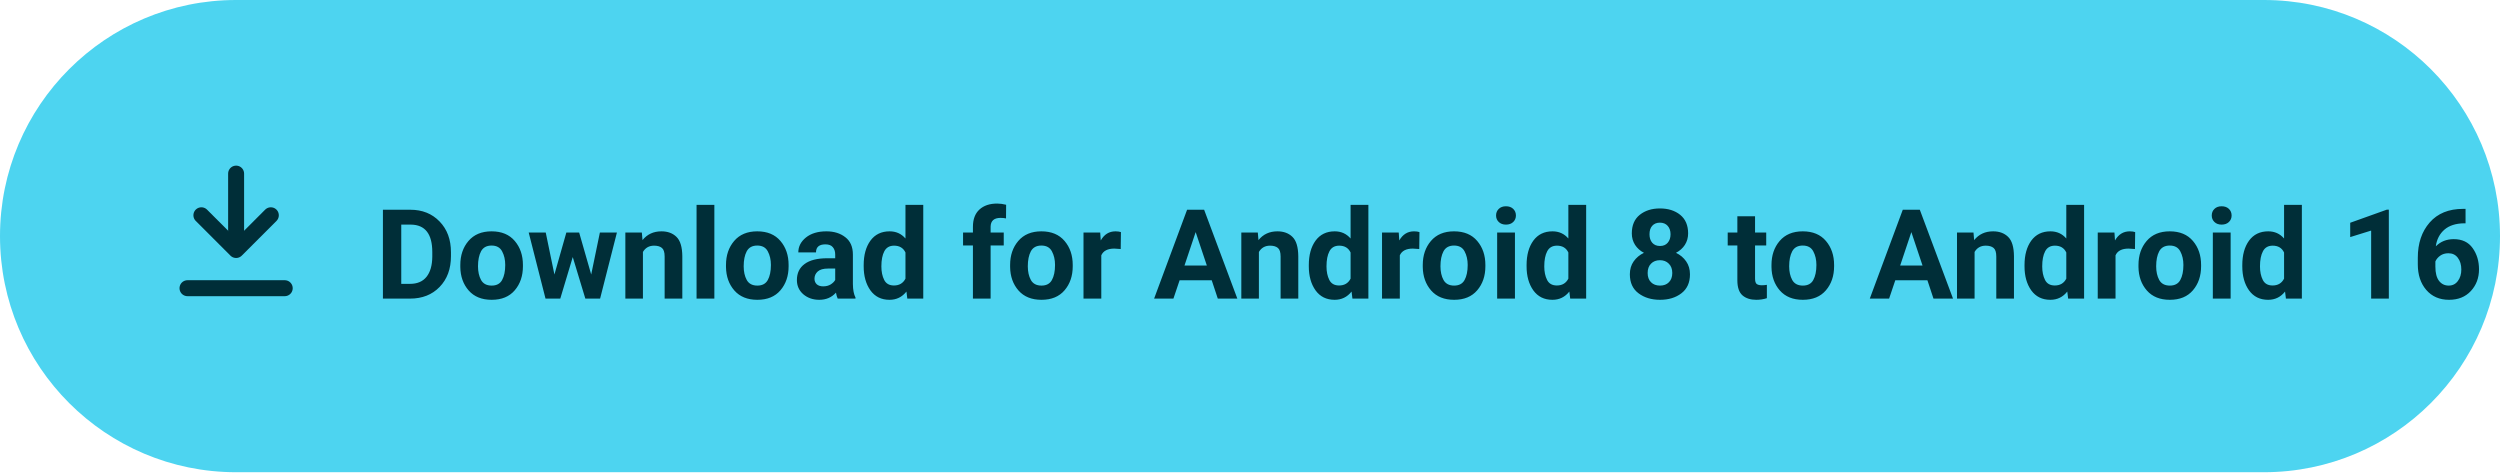
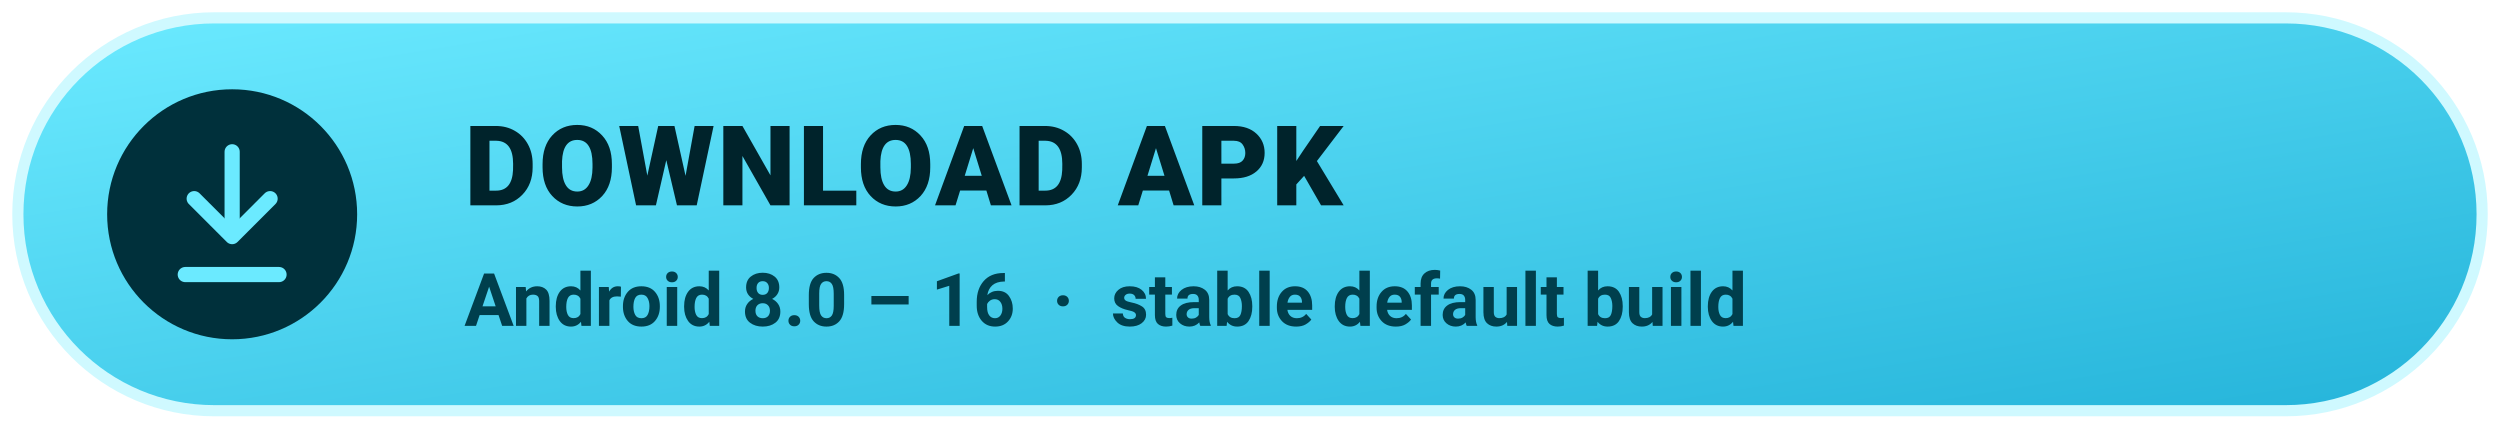
- <svg xmlns="http://www.w3.org/2000/svg" viewBox="0 0 360 68" width="360" height="68" role="img" aria-label="Download for Android 8 to Android 16">
-   <rect width="360" height="68" rx="34" fill="#4DD4F0" />
-   <g transform="translate(22 22)" fill="none" stroke="#002E38" stroke-width="2.3" stroke-linecap="round" stroke-linejoin="round">
-     <path d="M12 3v10.5" />
-     <path d="M7 9l5 5 5-5" />
-     <path d="M5 19.5h14" />
+ <svg xmlns="http://www.w3.org/2000/svg" viewBox="0 0 560 96" width="560" height="96" role="img" aria-label="Download APK — Android 8.0 to Android 16 (stable default)">
+   <defs>
+     <linearGradient id="bg" x1="0" y1="0" x2="1" y2="1">
+       <stop offset="0" stop-color="#6BEAFF" />
+       <stop offset="1" stop-color="#25B4DA" />
+     </linearGradient>
+     <linearGradient id="sheen" x1="0" y1="0" x2="1" y2="0">
+       <stop offset="0" stop-color="#ffffff" stop-opacity="0" />
+       <stop offset="0.5" stop-color="#ffffff" stop-opacity="0.5" />
+       <stop offset="1" stop-color="#ffffff" stop-opacity="0" />
+     </linearGradient>
+     <clipPath id="clip">
+       <rect x="4" y="4" width="552" height="88" rx="44" />
+     </clipPath>
+   </defs>
+   <rect x="4" y="4" width="552" height="88" rx="44" fill="url(#bg)" />
+   <rect x="4" y="4" width="552" height="88" rx="44" fill="none" stroke="#00303B" stroke-opacity="0.3" stroke-width="1.5" />
+   <rect x="4" y="4" width="552" height="88" rx="44" fill="none" stroke="#CFF9FF" stroke-width="2.5">
+     <animate attributeName="stroke-opacity" values="0.1;0.75;0.1" dur="2.6s" repeatCount="indefinite" calcMode="spline" keyTimes="0;0.5;1" keySplines="0.4 0 0.6 1;0.4 0 0.6 1" />
+   </rect>
+   <g clip-path="url(#clip)">
+     <rect x="-140" y="-10" width="120" height="116" fill="url(#sheen)" transform="skewX(-18)">
+       <animateTransform attributeName="transform" type="translate" additive="sum" values="0 0;780 0" keyTimes="0;1" dur="3.2s" repeatCount="indefinite" calcMode="spline" keySplines="0.45 0 0.55 1" />
+     </rect>
  </g>
-   <text x="54" y="43" font-family="Roboto, 'Segoe UI', system-ui, -apple-system, 'Helvetica Neue', Arial, sans-serif" font-size="18" font-weight="600" fill="#002E38">Download for Android 8 to Android 16</text>
+   <g transform="translate(24 20)">
+     <circle cx="28" cy="28" r="28" fill="#00303B" />
+     <g fill="none" stroke="#6BEAFF" stroke-width="3.4" stroke-linecap="round" stroke-linejoin="round">
+       <g>
+         <path d="M28 14v18" />
+         <path d="M19.5 24.5L28 33l8.5-8.5" />
+         <animateTransform attributeName="transform" type="translate" values="0 -2;0 2.5;0 -2" keyTimes="0;0.5;1" dur="1.5s" repeatCount="indefinite" calcMode="spline" keySplines="0.4 0 0.6 1;0.4 0 0.6 1" />
+       </g>
+       <path d="M17.5 41.5h21" />
+     </g>
+   </g>
+   <text x="104" y="46" font-family="Roboto, 'Segoe UI', system-ui, -apple-system, 'Helvetica Neue', Arial, sans-serif" font-size="25" font-weight="800" letter-spacing="0.5" fill="#00232B">DOWNLOAD APK</text>
+   <text x="104" y="73" font-family="Roboto, 'Segoe UI', system-ui, -apple-system, 'Helvetica Neue', Arial, sans-serif" font-size="16.5" font-weight="600" fill="#003F4D">Android 8.0 – 16  ·  stable default build</text>
</svg>
